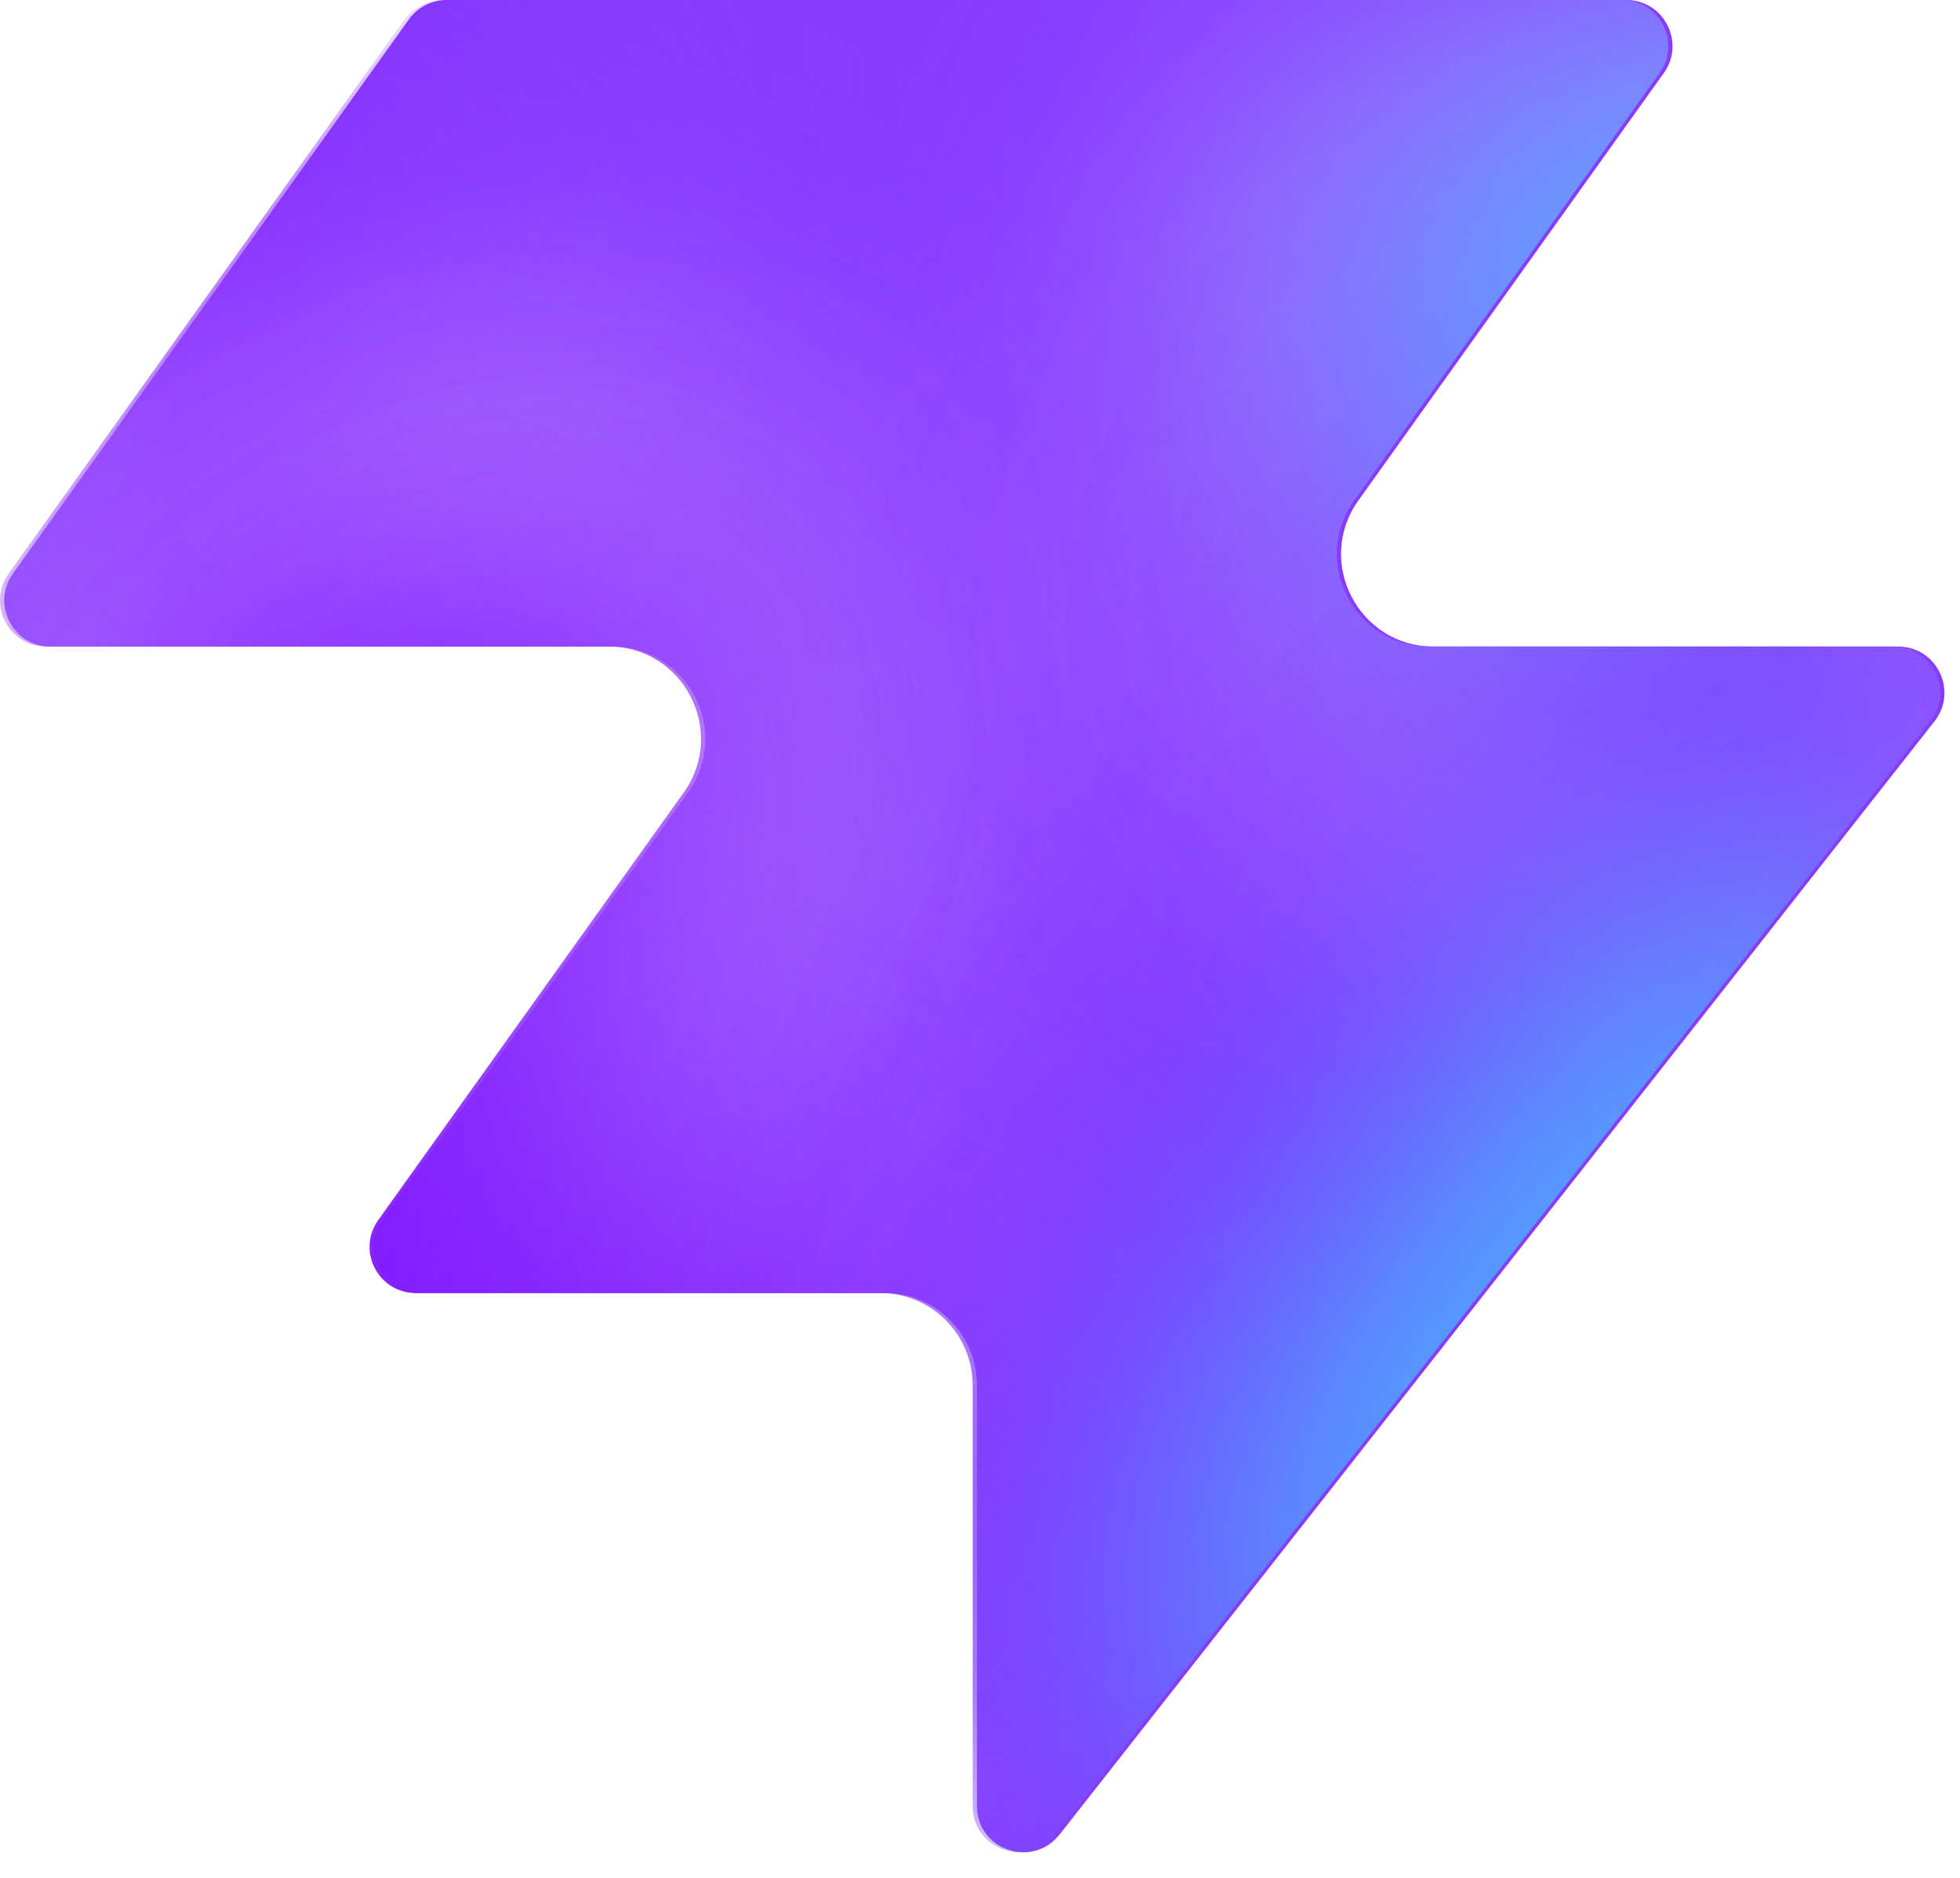
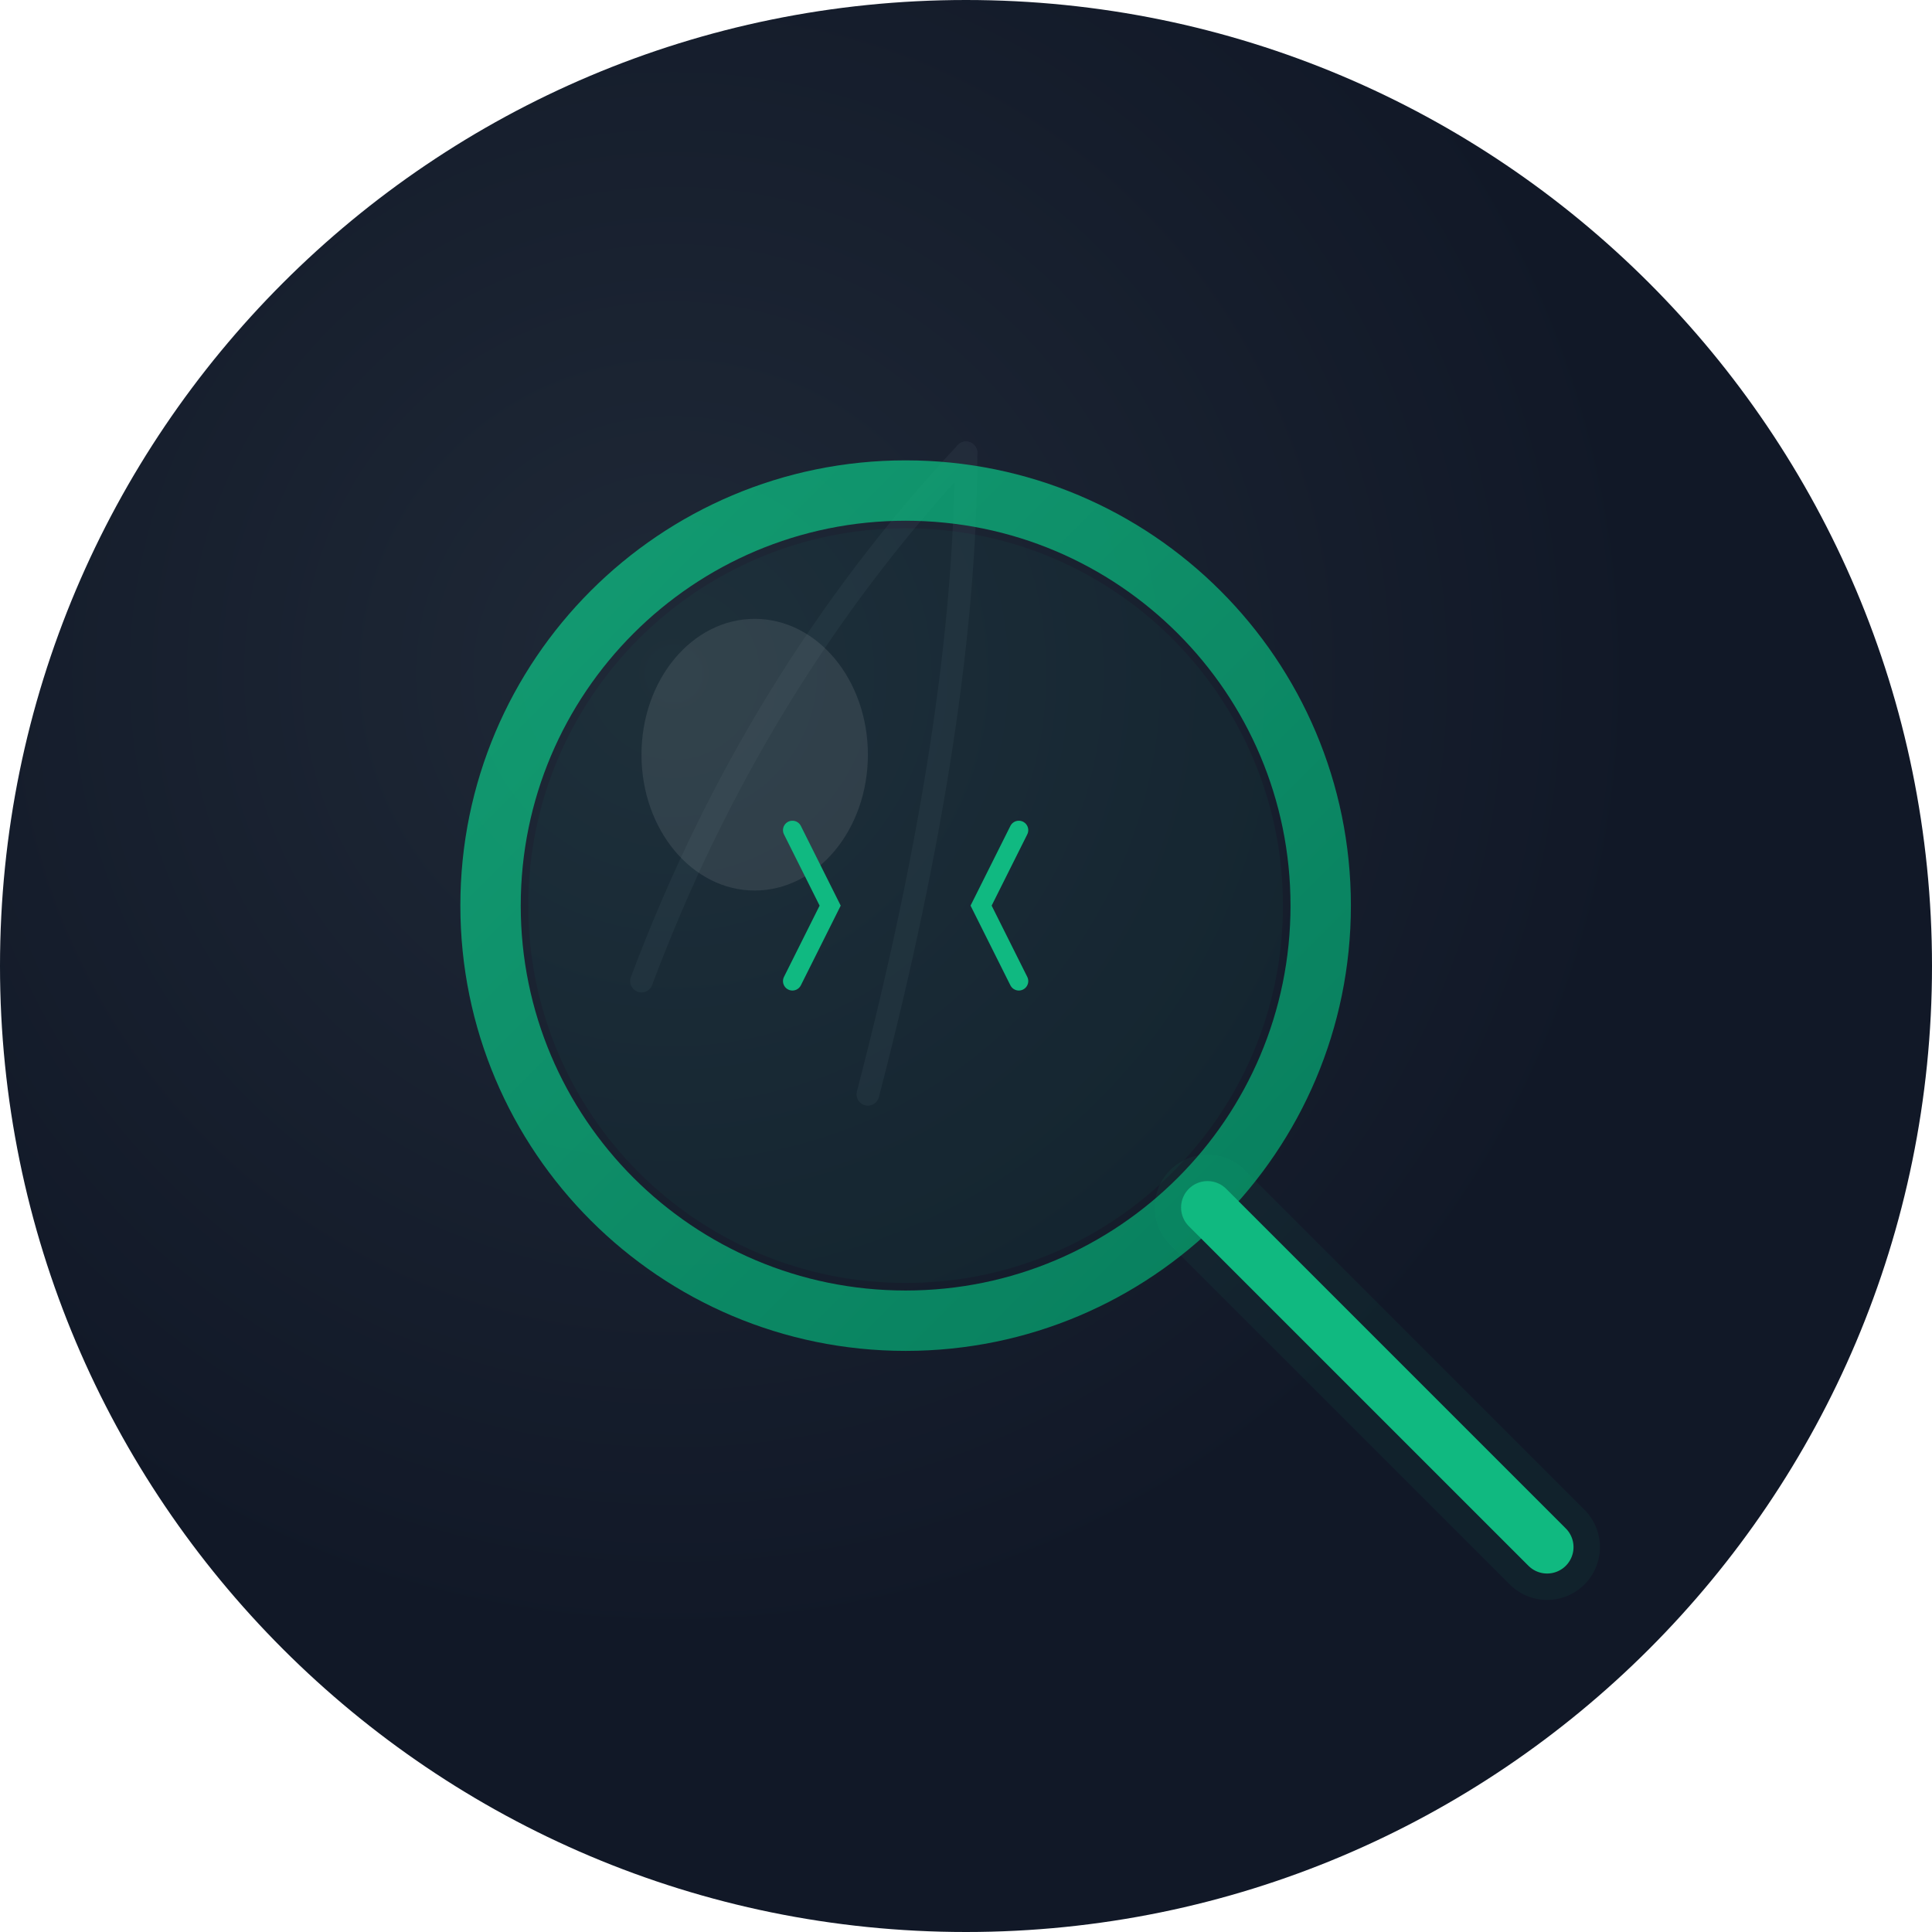
- <svg xmlns="http://www.w3.org/2000/svg" width="48" height="46" fill="none" viewBox="0 0 48 46">
-   <path fill="#863bff" d="M25.946 44.938c-.664.845-2.021.375-2.021-.698V33.937a2.26 2.26 0 0 0-2.262-2.262H10.287c-.92 0-1.456-1.04-.92-1.788l7.48-10.471c1.07-1.497 0-3.578-1.842-3.578H1.237c-.92 0-1.456-1.04-.92-1.788L10.013.474c.214-.297.556-.474.92-.474h28.894c.92 0 1.456 1.04.92 1.788l-7.48 10.471c-1.07 1.498 0 3.579 1.842 3.579h11.377c.943 0 1.473 1.088.89 1.83L25.947 44.94z" style="fill:#863bff;fill:color(display-p3 .525 .23 1);fill-opacity:1" />
-   <mask id="a" width="48" height="46" x="0" y="0" maskUnits="userSpaceOnUse" style="mask-type:alpha">
-     <path fill="#000" d="M25.842 44.938c-.664.844-2.021.375-2.021-.698V33.937a2.26 2.26 0 0 0-2.262-2.262H10.183c-.92 0-1.456-1.04-.92-1.788l7.48-10.471c1.07-1.498 0-3.579-1.842-3.579H1.133c-.92 0-1.456-1.04-.92-1.787L9.91.473c.214-.297.556-.474.92-.474h28.894c.92 0 1.456 1.04.92 1.788l-7.48 10.471c-1.07 1.498 0 3.578 1.842 3.578h11.377c.943 0 1.473 1.088.89 1.832L25.843 44.94z" style="fill:#000;fill-opacity:1" />
-   </mask>
-   <g mask="url(#a)">
-     <g filter="url(#b)">
-       <ellipse cx="5.508" cy="14.704" fill="#ede6ff" rx="5.508" ry="14.704" style="fill:#ede6ff;fill:color(display-p3 .927 .903 1);fill-opacity:1" transform="matrix(.00324 1 1 -.00324 -4.47 31.516)" />
-     </g>
-     <g filter="url(#c)">
-       <ellipse cx="10.399" cy="29.851" fill="#ede6ff" rx="10.399" ry="29.851" style="fill:#ede6ff;fill:color(display-p3 .927 .903 1);fill-opacity:1" transform="matrix(.00324 1 1 -.00324 -39.328 7.883)" />
-     </g>
-     <g filter="url(#d)">
-       <ellipse cx="5.508" cy="30.487" fill="#7e14ff" rx="5.508" ry="30.487" style="fill:#7e14ff;fill:color(display-p3 .492 .077 1);fill-opacity:1" transform="rotate(89.814 -25.913 -14.639)scale(1 -1)" />
-     </g>
-     <g filter="url(#e)">
-       <ellipse cx="5.508" cy="30.599" fill="#7e14ff" rx="5.508" ry="30.599" style="fill:#7e14ff;fill:color(display-p3 .492 .077 1);fill-opacity:1" transform="rotate(89.814 -32.644 -3.334)scale(1 -1)" />
-     </g>
-     <g filter="url(#f)">
-       <ellipse cx="5.508" cy="30.599" fill="#7e14ff" rx="5.508" ry="30.599" style="fill:#7e14ff;fill:color(display-p3 .492 .077 1);fill-opacity:1" transform="matrix(.00324 1 1 -.00324 -34.34 30.47)" />
-     </g>
-     <g filter="url(#g)">
-       <ellipse cx="14.072" cy="22.078" fill="#ede6ff" rx="14.072" ry="22.078" style="fill:#ede6ff;fill:color(display-p3 .927 .903 1);fill-opacity:1" transform="rotate(93.35 24.506 48.493)scale(-1 1)" />
-     </g>
-     <g filter="url(#h)">
-       <ellipse cx="3.47" cy="21.501" fill="#7e14ff" rx="3.47" ry="21.501" style="fill:#7e14ff;fill:color(display-p3 .492 .077 1);fill-opacity:1" transform="rotate(89.009 28.708 47.59)scale(-1 1)" />
-     </g>
-     <g filter="url(#i)">
-       <ellipse cx="3.47" cy="21.501" fill="#7e14ff" rx="3.47" ry="21.501" style="fill:#7e14ff;fill:color(display-p3 .492 .077 1);fill-opacity:1" transform="rotate(89.009 28.708 47.59)scale(-1 1)" />
-     </g>
-     <g filter="url(#j)">
-       <ellipse cx=".387" cy="8.972" fill="#7e14ff" rx="4.407" ry="29.108" style="fill:#7e14ff;fill:color(display-p3 .492 .077 1);fill-opacity:1" transform="rotate(39.51 .387 8.972)" />
-     </g>
-     <g filter="url(#k)">
-       <ellipse cx="47.523" cy="-6.092" fill="#7e14ff" rx="4.407" ry="29.108" style="fill:#7e14ff;fill:color(display-p3 .492 .077 1);fill-opacity:1" transform="rotate(37.892 47.523 -6.092)" />
-     </g>
-     <g filter="url(#l)">
-       <ellipse cx="41.412" cy="6.333" fill="#47bfff" rx="5.971" ry="9.665" style="fill:#47bfff;fill:color(display-p3 .28 .748 1);fill-opacity:1" transform="rotate(37.892 41.412 6.333)" />
-     </g>
-     <g filter="url(#m)">
-       <ellipse cx="-1.879" cy="38.332" fill="#7e14ff" rx="4.407" ry="29.108" style="fill:#7e14ff;fill:color(display-p3 .492 .077 1);fill-opacity:1" transform="rotate(37.892 -1.88 38.332)" />
-     </g>
-     <g filter="url(#n)">
-       <ellipse cx="-1.879" cy="38.332" fill="#7e14ff" rx="4.407" ry="29.108" style="fill:#7e14ff;fill:color(display-p3 .492 .077 1);fill-opacity:1" transform="rotate(37.892 -1.88 38.332)" />
-     </g>
-     <g filter="url(#o)">
-       <ellipse cx="35.651" cy="29.907" fill="#7e14ff" rx="4.407" ry="29.108" style="fill:#7e14ff;fill:color(display-p3 .492 .077 1);fill-opacity:1" transform="rotate(37.892 35.651 29.907)" />
-     </g>
-     <g filter="url(#p)">
-       <ellipse cx="38.418" cy="32.4" fill="#47bfff" rx="5.971" ry="15.297" style="fill:#47bfff;fill:color(display-p3 .28 .748 1);fill-opacity:1" transform="rotate(37.892 38.418 32.4)" />
+ <svg xmlns="http://www.w3.org/2000/svg" viewBox="0 0 256 256">
+   <defs>
+     <radialGradient id="github-lens-grad" cx="35%" cy="35%">
+       <stop offset="0%" style="stop-color:#1f2937;stop-opacity:1" />
+       <stop offset="100%" style="stop-color:#111827;stop-opacity:1" />
+     </radialGradient>
+     <linearGradient id="lens-shine" x1="0%" y1="0%" x2="100%" y2="100%">
+       <stop offset="0%" style="stop-color:#10b981;stop-opacity:0.8" />
+       <stop offset="100%" style="stop-color:#059669;stop-opacity:0.8" />
+     </linearGradient>
+   </defs>
+   <circle cx="128" cy="128" r="128" fill="url(#github-lens-grad)" />
+   <g stroke="#374151" stroke-width="3" fill="none" opacity="0.3" stroke-linecap="round">
+     <path d="M 128 60 Q 100 90 85 130" />
+     <path d="M 128 60 Q 128 95 115 145" />
+   </g>
+   <g>
+     <circle cx="120" cy="120" r="55" fill="none" stroke="url(#lens-shine)" stroke-width="8" />
+     <circle cx="120" cy="120" r="50" fill="rgba(16, 185, 129, 0.05)" />
+     <ellipse cx="100" cy="100" rx="15" ry="18" fill="rgba(255,255,255,0.15)" opacity="0.6" />
+     <g stroke="#10b981" stroke-width="2.5" fill="none" stroke-linecap="round">
+       <path d="M 105 110 L 110 120 L 105 130" />
+       <path d="M 135 110 L 130 120 L 135 130" />
    </g>
  </g>
-   <defs>
-     <filter id="b" width="60.045" height="41.654" x="-19.77" y="16.149" color-interpolation-filters="sRGB" filterUnits="userSpaceOnUse">
-       <feFlood flood-opacity="0" result="BackgroundImageFix" />
-       <feBlend in="SourceGraphic" in2="BackgroundImageFix" result="shape" />
-       <feGaussianBlur result="effect1_foregroundBlur_2002_17158" stdDeviation="7.659" />
-     </filter>
-     <filter id="c" width="90.34" height="51.437" x="-54.613" y="-7.533" color-interpolation-filters="sRGB" filterUnits="userSpaceOnUse">
-       <feFlood flood-opacity="0" result="BackgroundImageFix" />
-       <feBlend in="SourceGraphic" in2="BackgroundImageFix" result="shape" />
-       <feGaussianBlur result="effect1_foregroundBlur_2002_17158" stdDeviation="7.659" />
-     </filter>
-     <filter id="d" width="79.355" height="29.4" x="-49.64" y="2.03" color-interpolation-filters="sRGB" filterUnits="userSpaceOnUse">
-       <feFlood flood-opacity="0" result="BackgroundImageFix" />
-       <feBlend in="SourceGraphic" in2="BackgroundImageFix" result="shape" />
-       <feGaussianBlur result="effect1_foregroundBlur_2002_17158" stdDeviation="4.596" />
-     </filter>
-     <filter id="e" width="79.579" height="29.4" x="-45.045" y="20.029" color-interpolation-filters="sRGB" filterUnits="userSpaceOnUse">
-       <feFlood flood-opacity="0" result="BackgroundImageFix" />
-       <feBlend in="SourceGraphic" in2="BackgroundImageFix" result="shape" />
-       <feGaussianBlur result="effect1_foregroundBlur_2002_17158" stdDeviation="4.596" />
-     </filter>
-     <filter id="f" width="79.579" height="29.4" x="-43.513" y="21.178" color-interpolation-filters="sRGB" filterUnits="userSpaceOnUse">
-       <feFlood flood-opacity="0" result="BackgroundImageFix" />
-       <feBlend in="SourceGraphic" in2="BackgroundImageFix" result="shape" />
-       <feGaussianBlur result="effect1_foregroundBlur_2002_17158" stdDeviation="4.596" />
-     </filter>
-     <filter id="g" width="74.749" height="58.852" x="15.756" y="-17.901" color-interpolation-filters="sRGB" filterUnits="userSpaceOnUse">
-       <feFlood flood-opacity="0" result="BackgroundImageFix" />
-       <feBlend in="SourceGraphic" in2="BackgroundImageFix" result="shape" />
-       <feGaussianBlur result="effect1_foregroundBlur_2002_17158" stdDeviation="7.659" />
-     </filter>
-     <filter id="h" width="61.377" height="25.362" x="23.548" y="2.284" color-interpolation-filters="sRGB" filterUnits="userSpaceOnUse">
-       <feFlood flood-opacity="0" result="BackgroundImageFix" />
-       <feBlend in="SourceGraphic" in2="BackgroundImageFix" result="shape" />
-       <feGaussianBlur result="effect1_foregroundBlur_2002_17158" stdDeviation="4.596" />
-     </filter>
-     <filter id="i" width="61.377" height="25.362" x="23.548" y="2.284" color-interpolation-filters="sRGB" filterUnits="userSpaceOnUse">
-       <feFlood flood-opacity="0" result="BackgroundImageFix" />
-       <feBlend in="SourceGraphic" in2="BackgroundImageFix" result="shape" />
-       <feGaussianBlur result="effect1_foregroundBlur_2002_17158" stdDeviation="4.596" />
-     </filter>
-     <filter id="j" width="56.045" height="63.649" x="-27.636" y="-22.853" color-interpolation-filters="sRGB" filterUnits="userSpaceOnUse">
-       <feFlood flood-opacity="0" result="BackgroundImageFix" />
-       <feBlend in="SourceGraphic" in2="BackgroundImageFix" result="shape" />
-       <feGaussianBlur result="effect1_foregroundBlur_2002_17158" stdDeviation="4.596" />
-     </filter>
-     <filter id="k" width="54.814" height="64.646" x="20.116" y="-38.415" color-interpolation-filters="sRGB" filterUnits="userSpaceOnUse">
-       <feFlood flood-opacity="0" result="BackgroundImageFix" />
-       <feBlend in="SourceGraphic" in2="BackgroundImageFix" result="shape" />
-       <feGaussianBlur result="effect1_foregroundBlur_2002_17158" stdDeviation="4.596" />
-     </filter>
-     <filter id="l" width="33.541" height="35.313" x="24.641" y="-11.323" color-interpolation-filters="sRGB" filterUnits="userSpaceOnUse">
-       <feFlood flood-opacity="0" result="BackgroundImageFix" />
-       <feBlend in="SourceGraphic" in2="BackgroundImageFix" result="shape" />
-       <feGaussianBlur result="effect1_foregroundBlur_2002_17158" stdDeviation="4.596" />
-     </filter>
-     <filter id="m" width="54.814" height="64.646" x="-29.286" y="6.009" color-interpolation-filters="sRGB" filterUnits="userSpaceOnUse">
-       <feFlood flood-opacity="0" result="BackgroundImageFix" />
-       <feBlend in="SourceGraphic" in2="BackgroundImageFix" result="shape" />
-       <feGaussianBlur result="effect1_foregroundBlur_2002_17158" stdDeviation="4.596" />
-     </filter>
-     <filter id="n" width="54.814" height="64.646" x="-29.286" y="6.009" color-interpolation-filters="sRGB" filterUnits="userSpaceOnUse">
-       <feFlood flood-opacity="0" result="BackgroundImageFix" />
-       <feBlend in="SourceGraphic" in2="BackgroundImageFix" result="shape" />
-       <feGaussianBlur result="effect1_foregroundBlur_2002_17158" stdDeviation="4.596" />
-     </filter>
-     <filter id="o" width="54.814" height="64.646" x="8.244" y="-2.416" color-interpolation-filters="sRGB" filterUnits="userSpaceOnUse">
-       <feFlood flood-opacity="0" result="BackgroundImageFix" />
-       <feBlend in="SourceGraphic" in2="BackgroundImageFix" result="shape" />
-       <feGaussianBlur result="effect1_foregroundBlur_2002_17158" stdDeviation="4.596" />
-     </filter>
-     <filter id="p" width="39.409" height="43.623" x="18.713" y="10.588" color-interpolation-filters="sRGB" filterUnits="userSpaceOnUse">
-       <feFlood flood-opacity="0" result="BackgroundImageFix" />
-       <feBlend in="SourceGraphic" in2="BackgroundImageFix" result="shape" />
-       <feGaussianBlur result="effect1_foregroundBlur_2002_17158" stdDeviation="4.596" />
-     </filter>
-   </defs>
+   <g stroke="#10b981" stroke-width="7" fill="none" stroke-linecap="round">
+     <line x1="160" y1="160" x2="205" y2="205" />
+   </g>
+   <line x1="160" y1="160" x2="205" y2="205" stroke="rgba(16, 185, 129, 0.2)" stroke-width="14" opacity="0.3" stroke-linecap="round" />
</svg>
